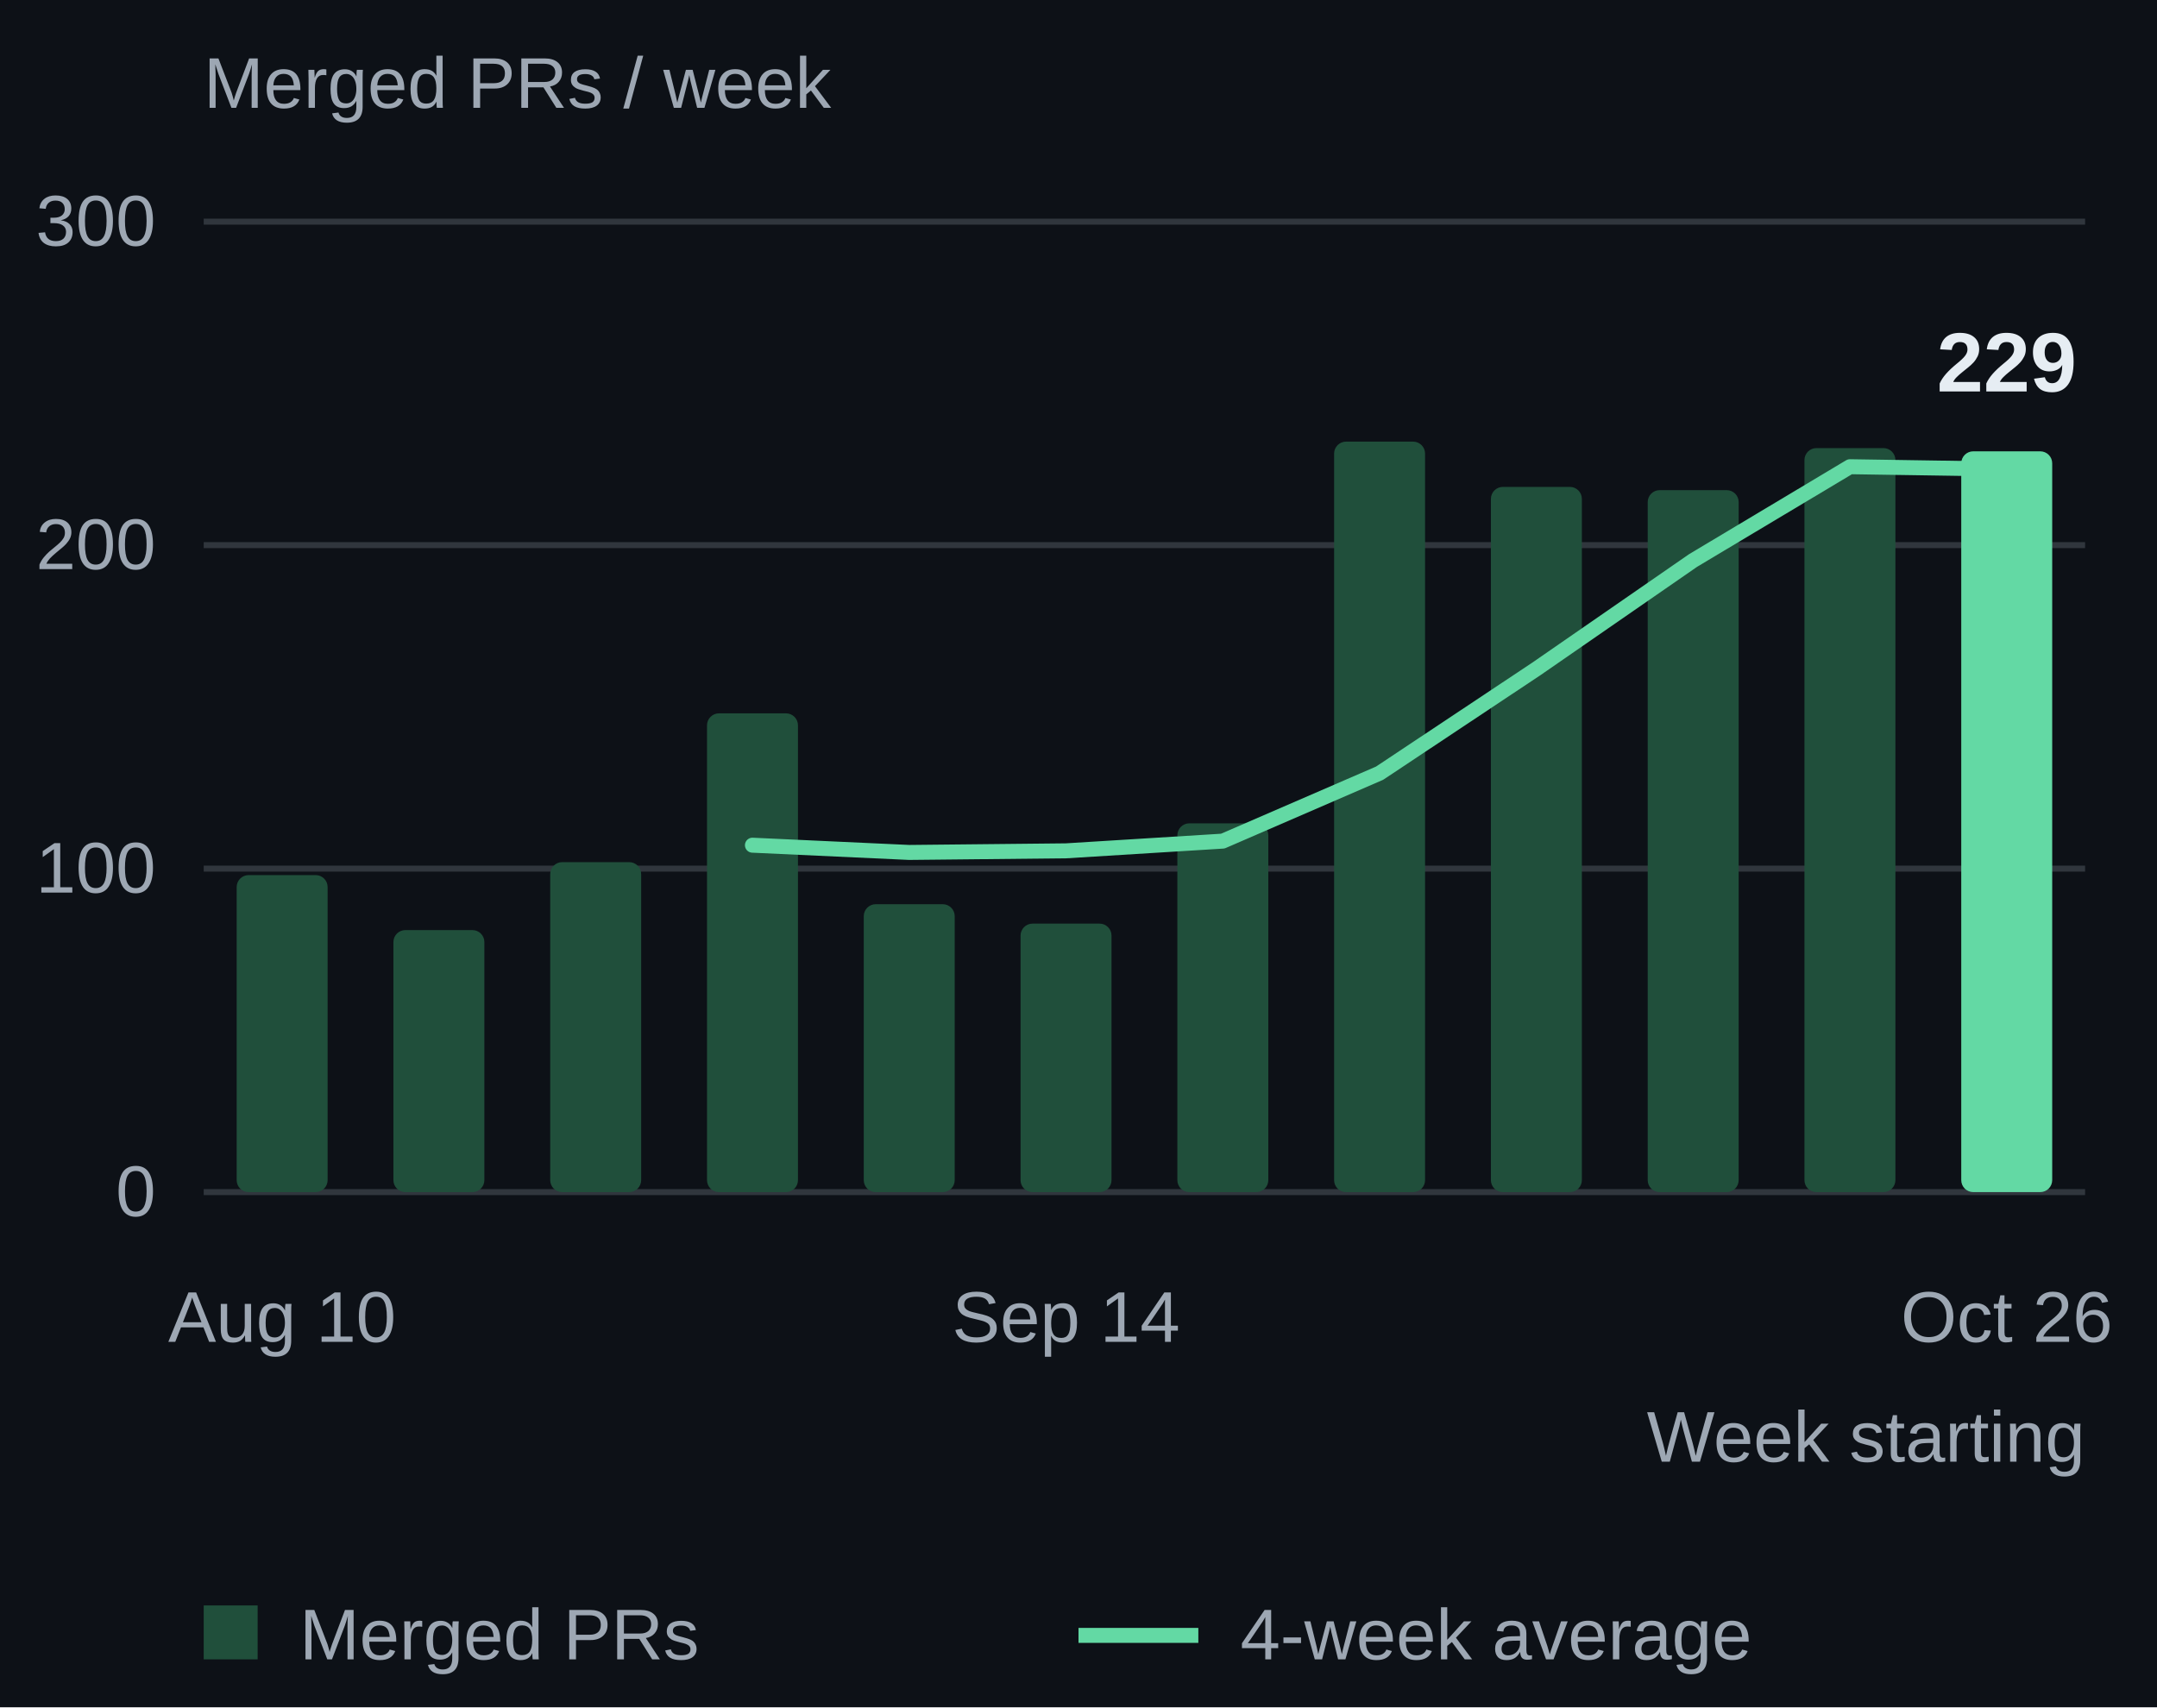
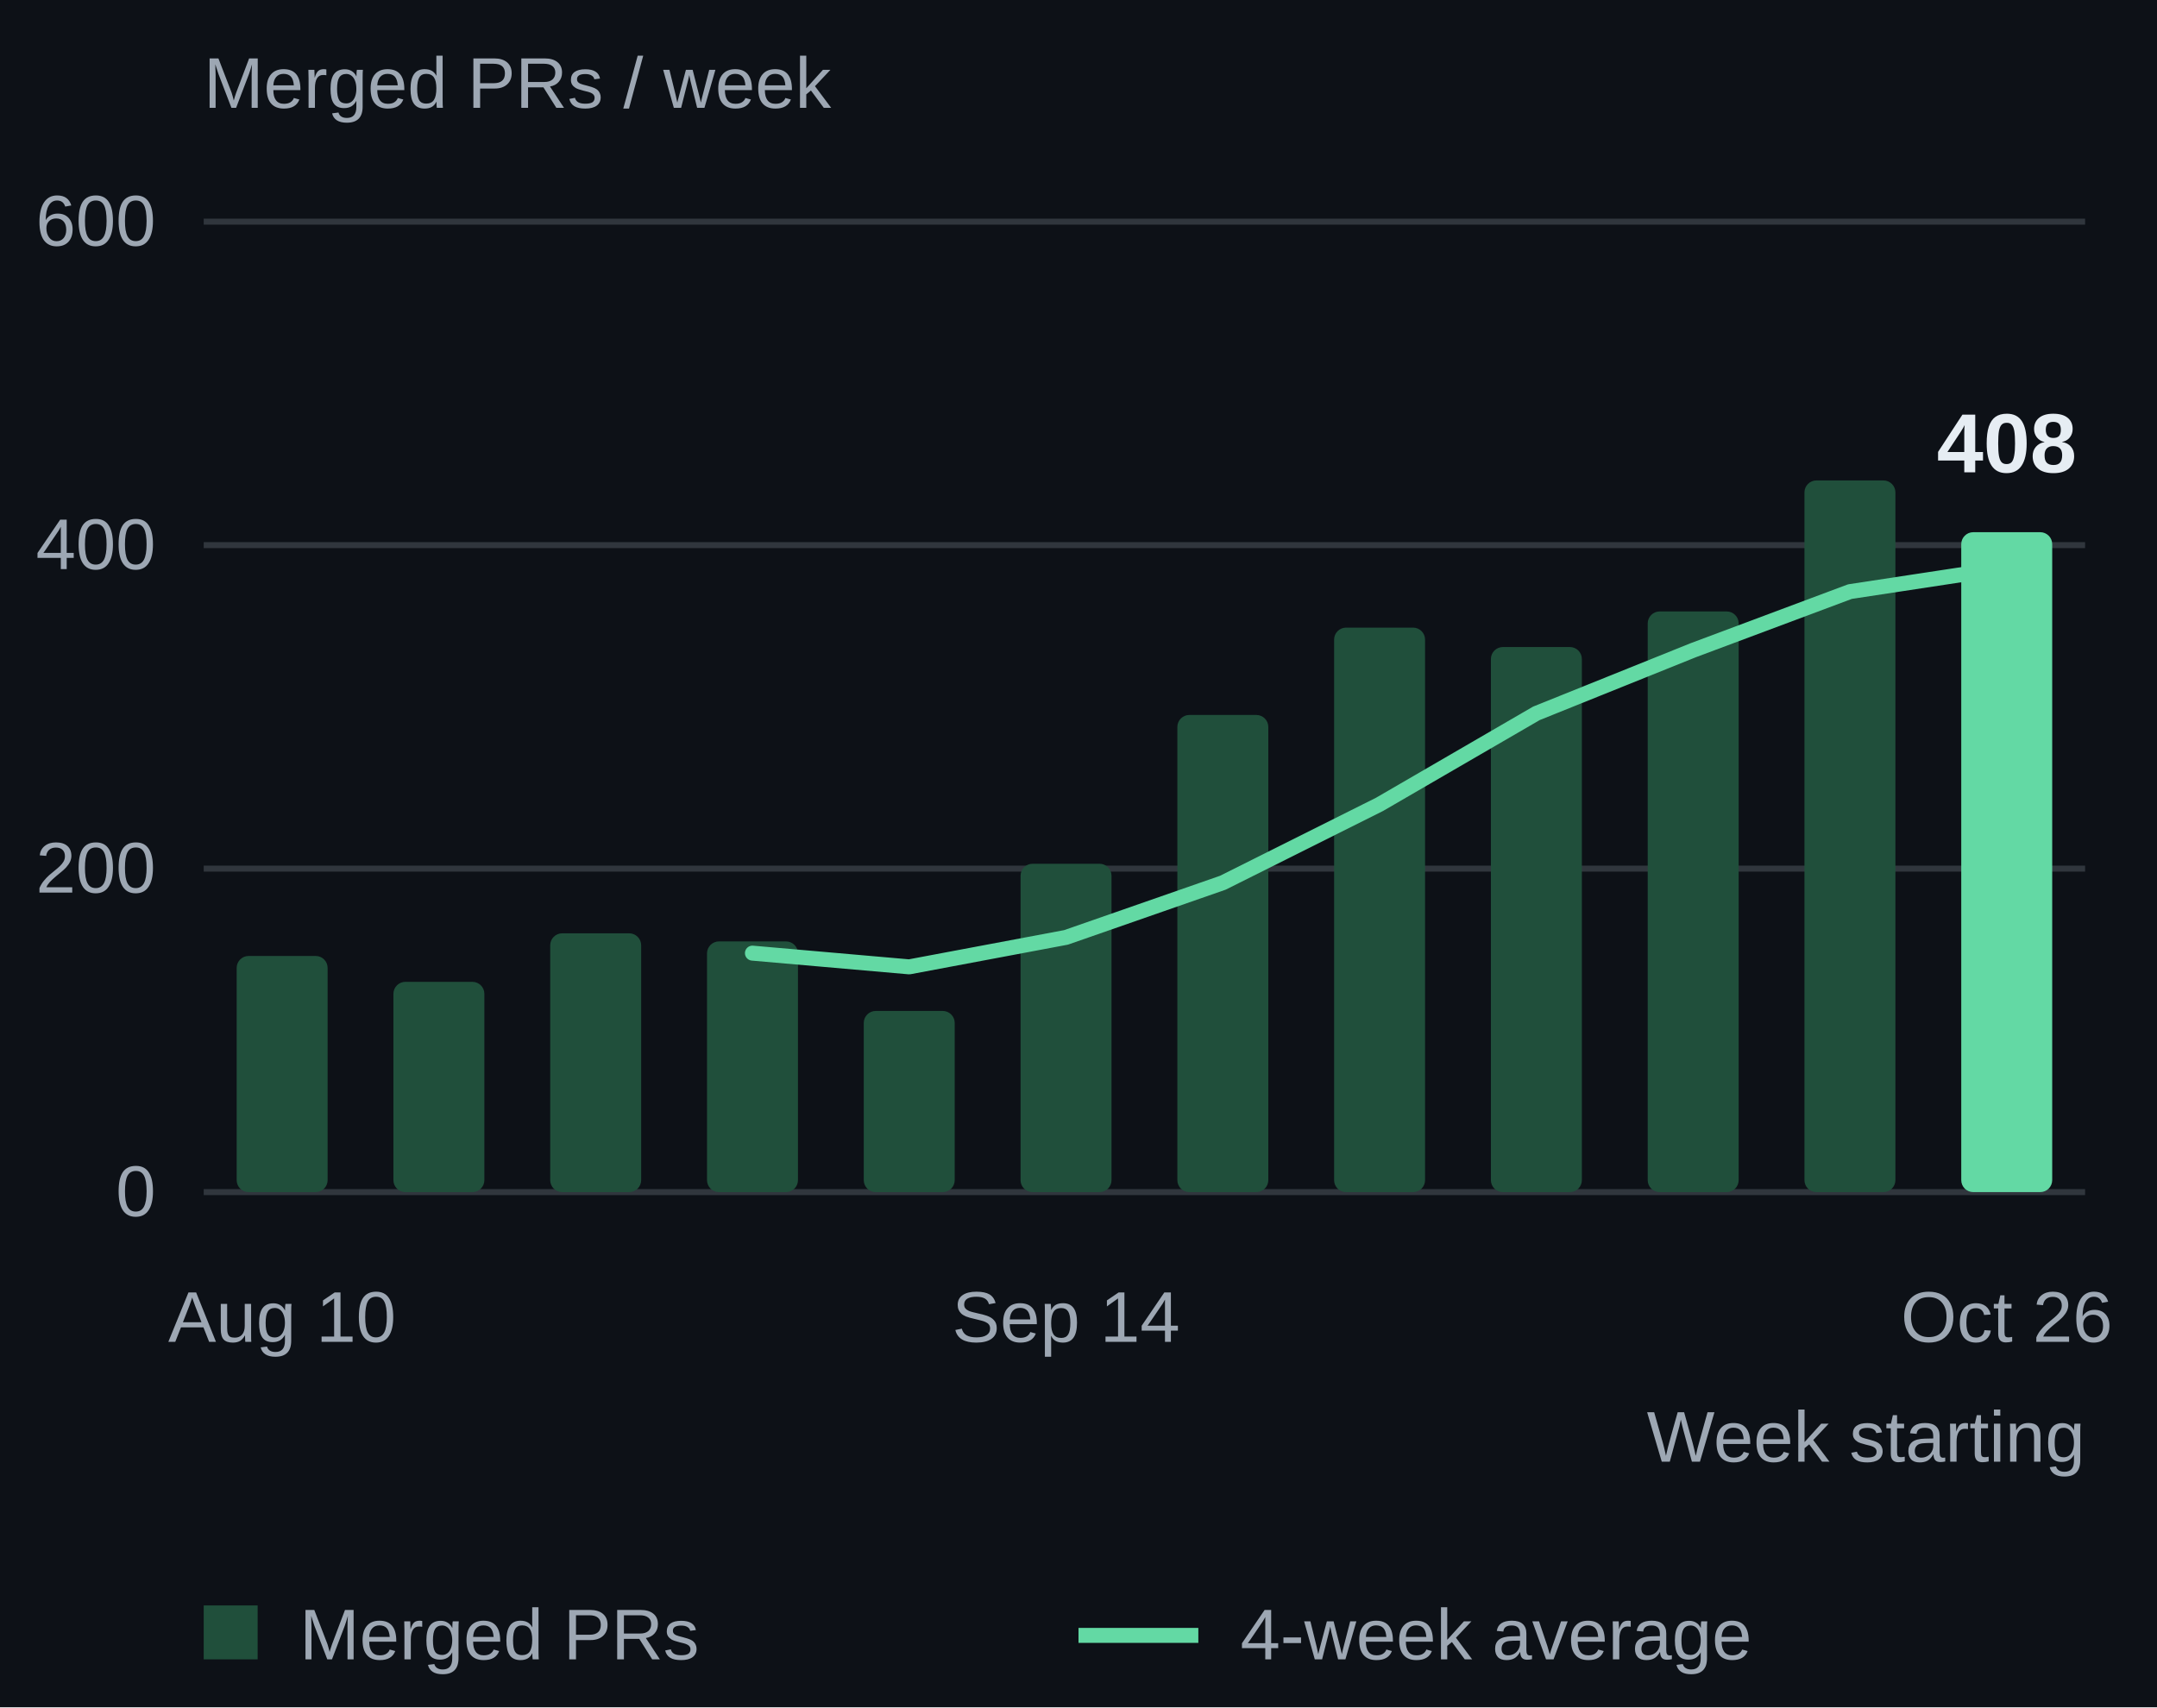
<svg xmlns="http://www.w3.org/2000/svg" width="360" height="285" viewBox="0 0 360 285" role="img">
  <g font-family="-apple-system,BlinkMacSystemFont,Segoe UI,Arial,sans-serif">
    <rect width="360" height="285" fill="#0d1117" />
    <text x="34" y="18" fill="#9da7b3" font-size="12">Merged PRs / week</text>
    <path d="M34 199.0 H348" stroke="#30363d" stroke-width="1" />
    <text x="26" y="203.0" text-anchor="end" fill="#9da7b3" font-size="12">0</text>
    <path d="M34 145.0 H348" stroke="#30363d" stroke-width="1" />
-     <text x="26" y="149.0" text-anchor="end" fill="#9da7b3" font-size="12">100</text>
+     <text x="26" y="149.0" text-anchor="end" fill="#9da7b3" font-size="12">200</text>
    <path d="M34 91.0 H348" stroke="#30363d" stroke-width="1" />
-     <text x="26" y="95.0" text-anchor="end" fill="#9da7b3" font-size="12">200</text>
+     <text x="26" y="95.0" text-anchor="end" fill="#9da7b3" font-size="12">400</text>
    <path d="M34 37.0 H348" stroke="#30363d" stroke-width="1" />
-     <text x="26" y="41.0" text-anchor="end" fill="#9da7b3" font-size="12">300</text>
-     <rect x="39.50" y="146.08" width="15.18" height="52.92" rx="2" fill="#204f3b" />
-     <rect x="65.66" y="155.26" width="15.18" height="43.74" rx="2" fill="#204f3b" />
-     <rect x="91.83" y="143.92" width="15.18" height="55.08" rx="2" fill="#204f3b" />
-     <rect x="118.00" y="119.08" width="15.18" height="79.92" rx="2" fill="#204f3b" />
-     <rect x="144.16" y="150.94" width="15.18" height="48.06" rx="2" fill="#204f3b" />
-     <rect x="170.33" y="154.18" width="15.18" height="44.82" rx="2" fill="#204f3b" />
-     <rect x="196.50" y="137.44" width="15.18" height="61.56" rx="2" fill="#204f3b" />
-     <rect x="222.66" y="73.72" width="15.18" height="125.28" rx="2" fill="#204f3b" />
-     <rect x="248.83" y="81.28" width="15.18" height="117.72" rx="2" fill="#204f3b" />
-     <rect x="275.00" y="81.82" width="15.18" height="117.18" rx="2" fill="#204f3b" />
-     <rect x="301.16" y="74.80" width="15.18" height="124.20" rx="2" fill="#204f3b" />
-     <rect x="327.33" y="75.34" width="15.18" height="123.66" rx="2" fill="#63d9a4" />
-     <path d="M125.58,141.09 L151.75,142.30 L177.92,142.03 L204.08,140.41 L230.25,129.07 L256.42,111.66 L282.58,93.56 L308.75,77.91 L334.92,78.31" fill="none" stroke="#63d9a4" stroke-width="2.5" stroke-linecap="round" stroke-linejoin="round" />
-     <text x="334.92" y="65.34" text-anchor="middle" fill="#e6edf3" font-size="14" font-weight="600">229</text>
+     <text x="26" y="41.0" text-anchor="end" fill="#9da7b3" font-size="12">600</text>
+     <rect x="39.50" y="159.58" width="15.18" height="39.42" rx="2" fill="#204f3b" />
+     <rect x="65.66" y="163.90" width="15.18" height="35.10" rx="2" fill="#204f3b" />
+     <rect x="91.83" y="155.80" width="15.18" height="43.20" rx="2" fill="#204f3b" />
+     <rect x="118.00" y="157.15" width="15.18" height="41.85" rx="2" fill="#204f3b" />
+     <rect x="144.16" y="168.76" width="15.18" height="30.24" rx="2" fill="#204f3b" />
+     <rect x="170.33" y="144.19" width="15.18" height="54.81" rx="2" fill="#204f3b" />
+     <rect x="196.50" y="119.35" width="15.18" height="79.65" rx="2" fill="#204f3b" />
+     <rect x="222.66" y="104.77" width="15.18" height="94.23" rx="2" fill="#204f3b" />
+     <rect x="248.83" y="108.01" width="15.18" height="90.99" rx="2" fill="#204f3b" />
+     <rect x="275.00" y="102.07" width="15.18" height="96.93" rx="2" fill="#204f3b" />
+     <rect x="301.16" y="80.20" width="15.18" height="118.80" rx="2" fill="#204f3b" />
+     <rect x="327.33" y="88.84" width="15.18" height="110.16" rx="2" fill="#63d9a4" />
+     <path d="M125.58,159.11 L151.75,161.40 L177.92,156.48 L204.08,147.36 L230.25,134.27 L256.42,119.08 L282.58,108.55 L308.75,98.76 L334.92,94.78" fill="none" stroke="#63d9a4" stroke-width="2.5" stroke-linecap="round" stroke-linejoin="round" />
+     <text x="334.92" y="78.84" text-anchor="middle" fill="#e6edf3" font-size="14" font-weight="600">408</text>
    <text x="47.08" y="224" text-anchor="middle" fill="#9da7b3" font-size="12">Aug 10</text>
    <text x="177.92" y="224" text-anchor="middle" fill="#9da7b3" font-size="12">Sep 14</text>
    <text x="334.92" y="224" text-anchor="middle" fill="#9da7b3" font-size="12">Oct 26</text>
    <text x="348" y="244" text-anchor="end" fill="#9da7b3" font-size="12">Week starting</text>
    <rect x="34" y="268" width="9" height="9" fill="#204f3b" />
    <text x="50" y="277" fill="#9da7b3" font-size="12">Merged PRs</text>
    <path d="M180 273 h20" stroke="#63d9a4" stroke-width="2.5" />
    <text x="207" y="277" fill="#9da7b3" font-size="12">4-week average</text>
  </g>
</svg>
